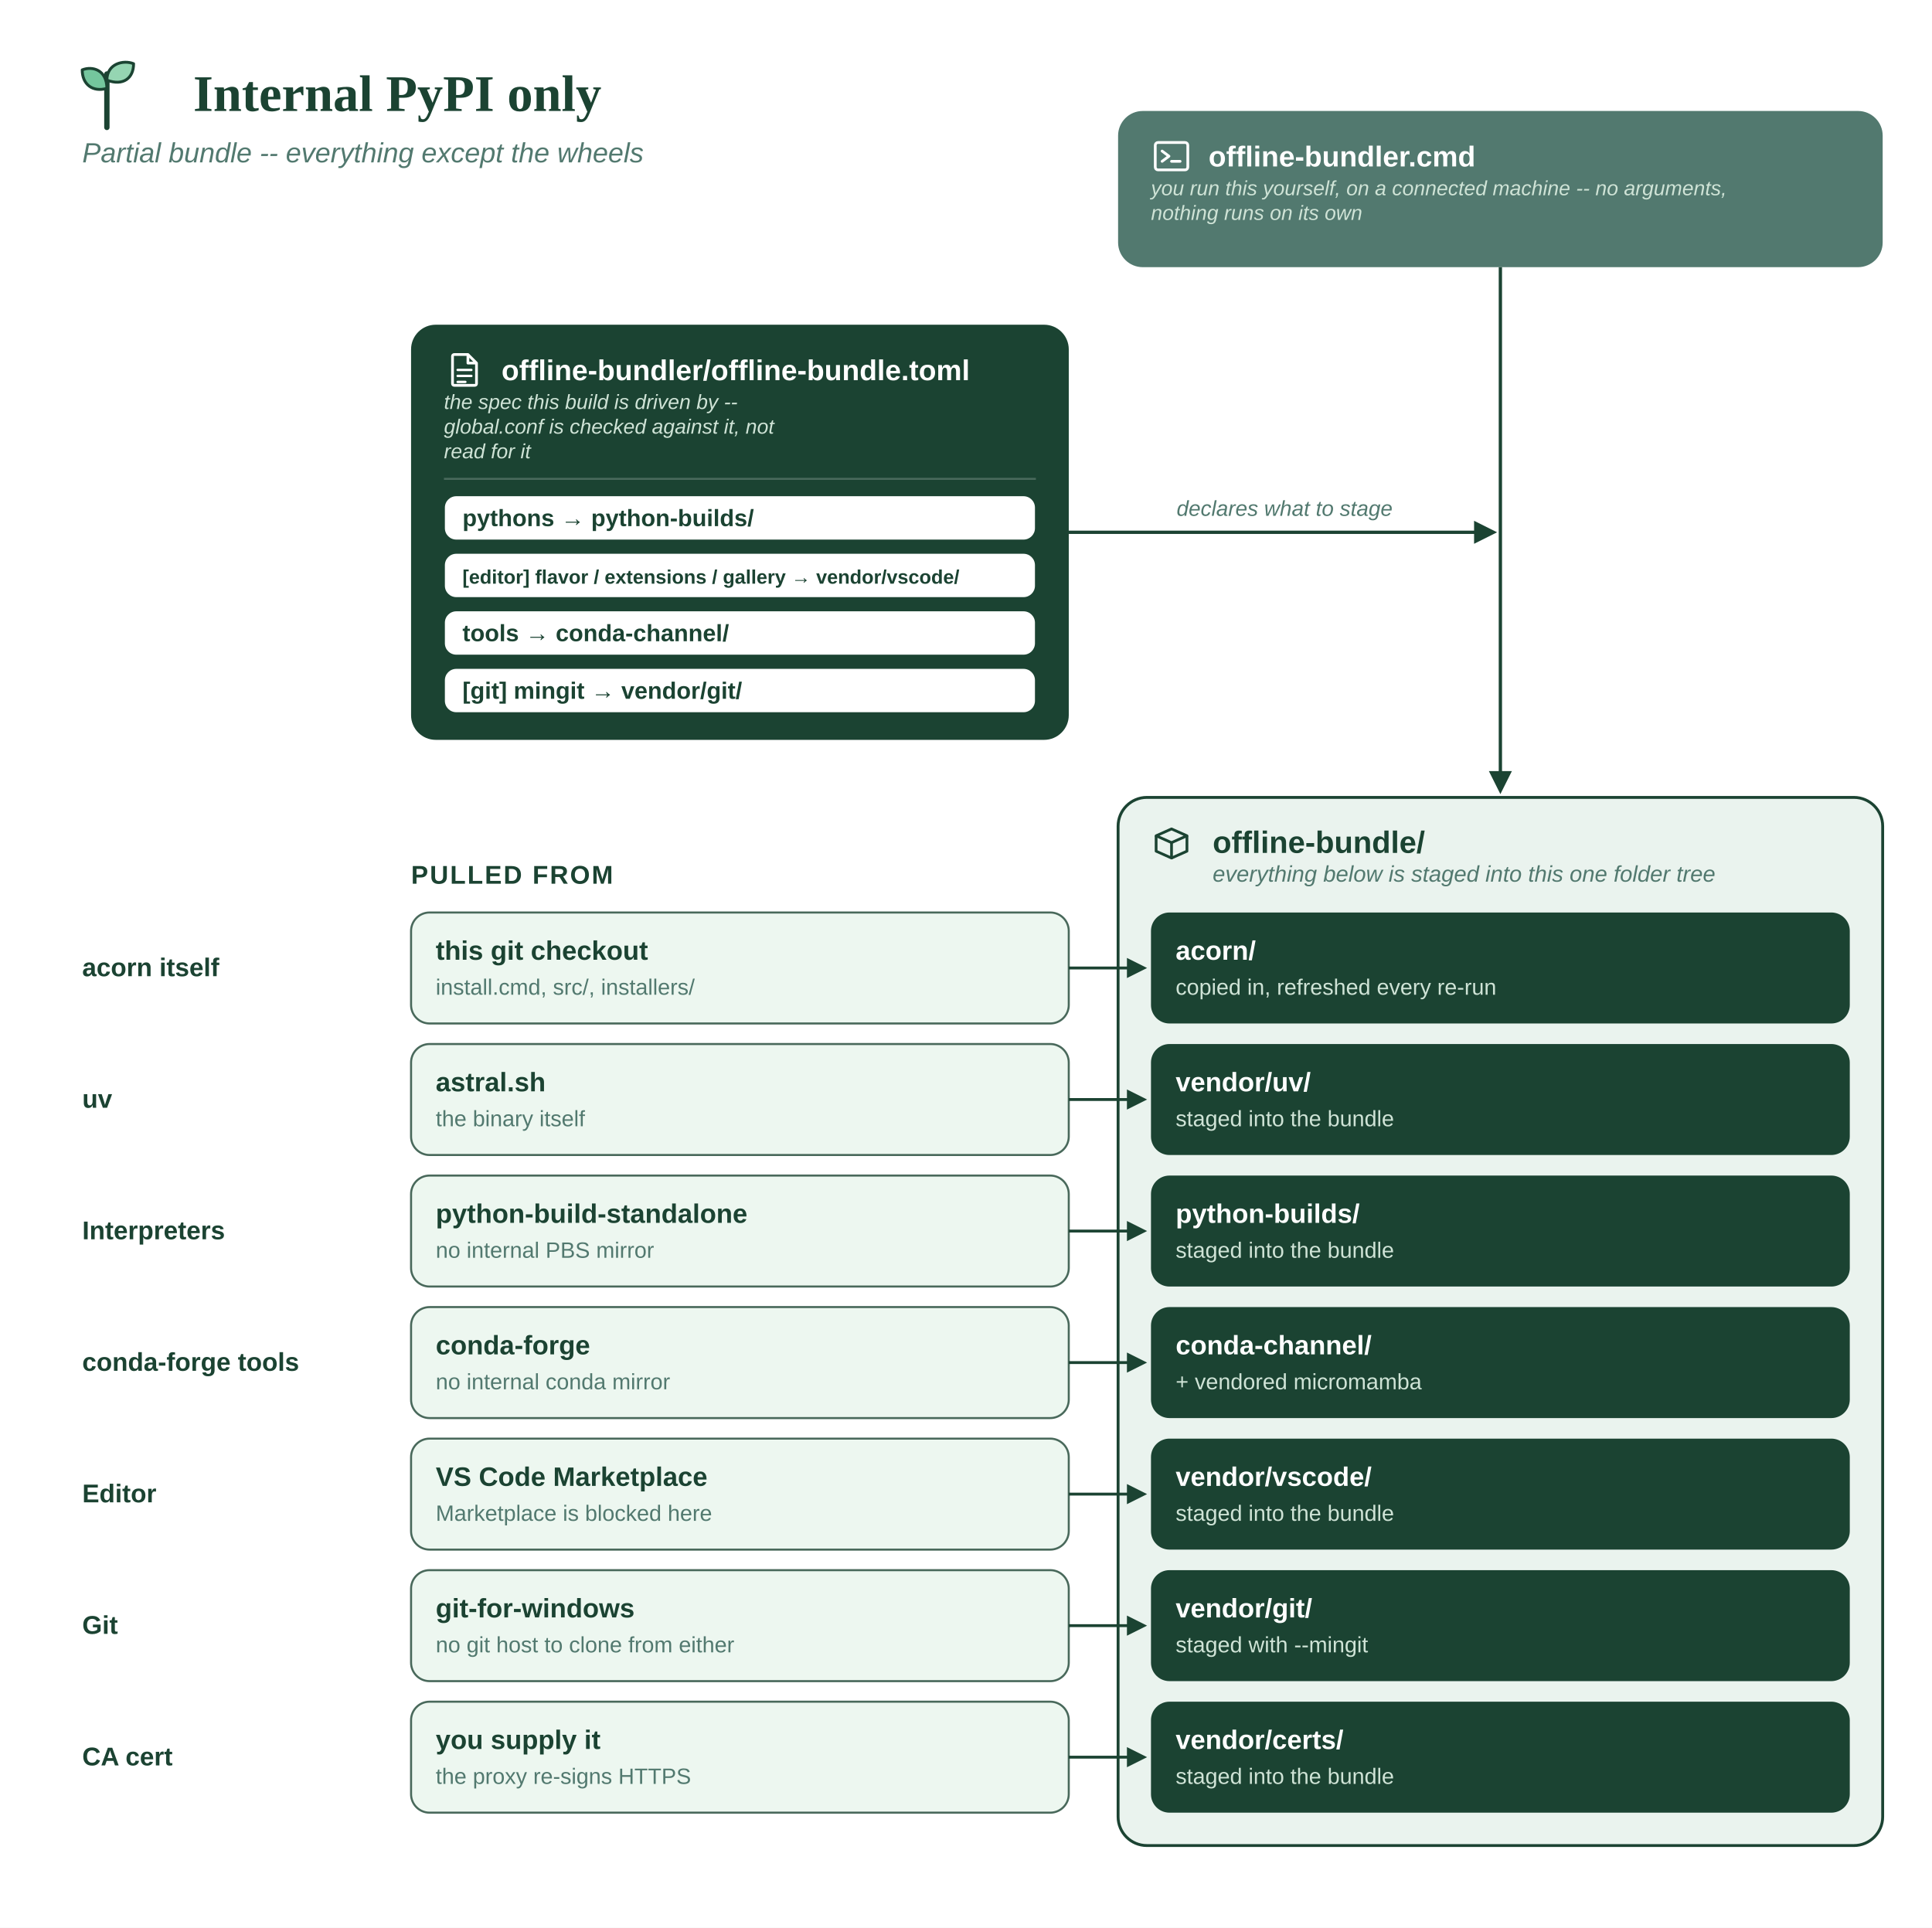
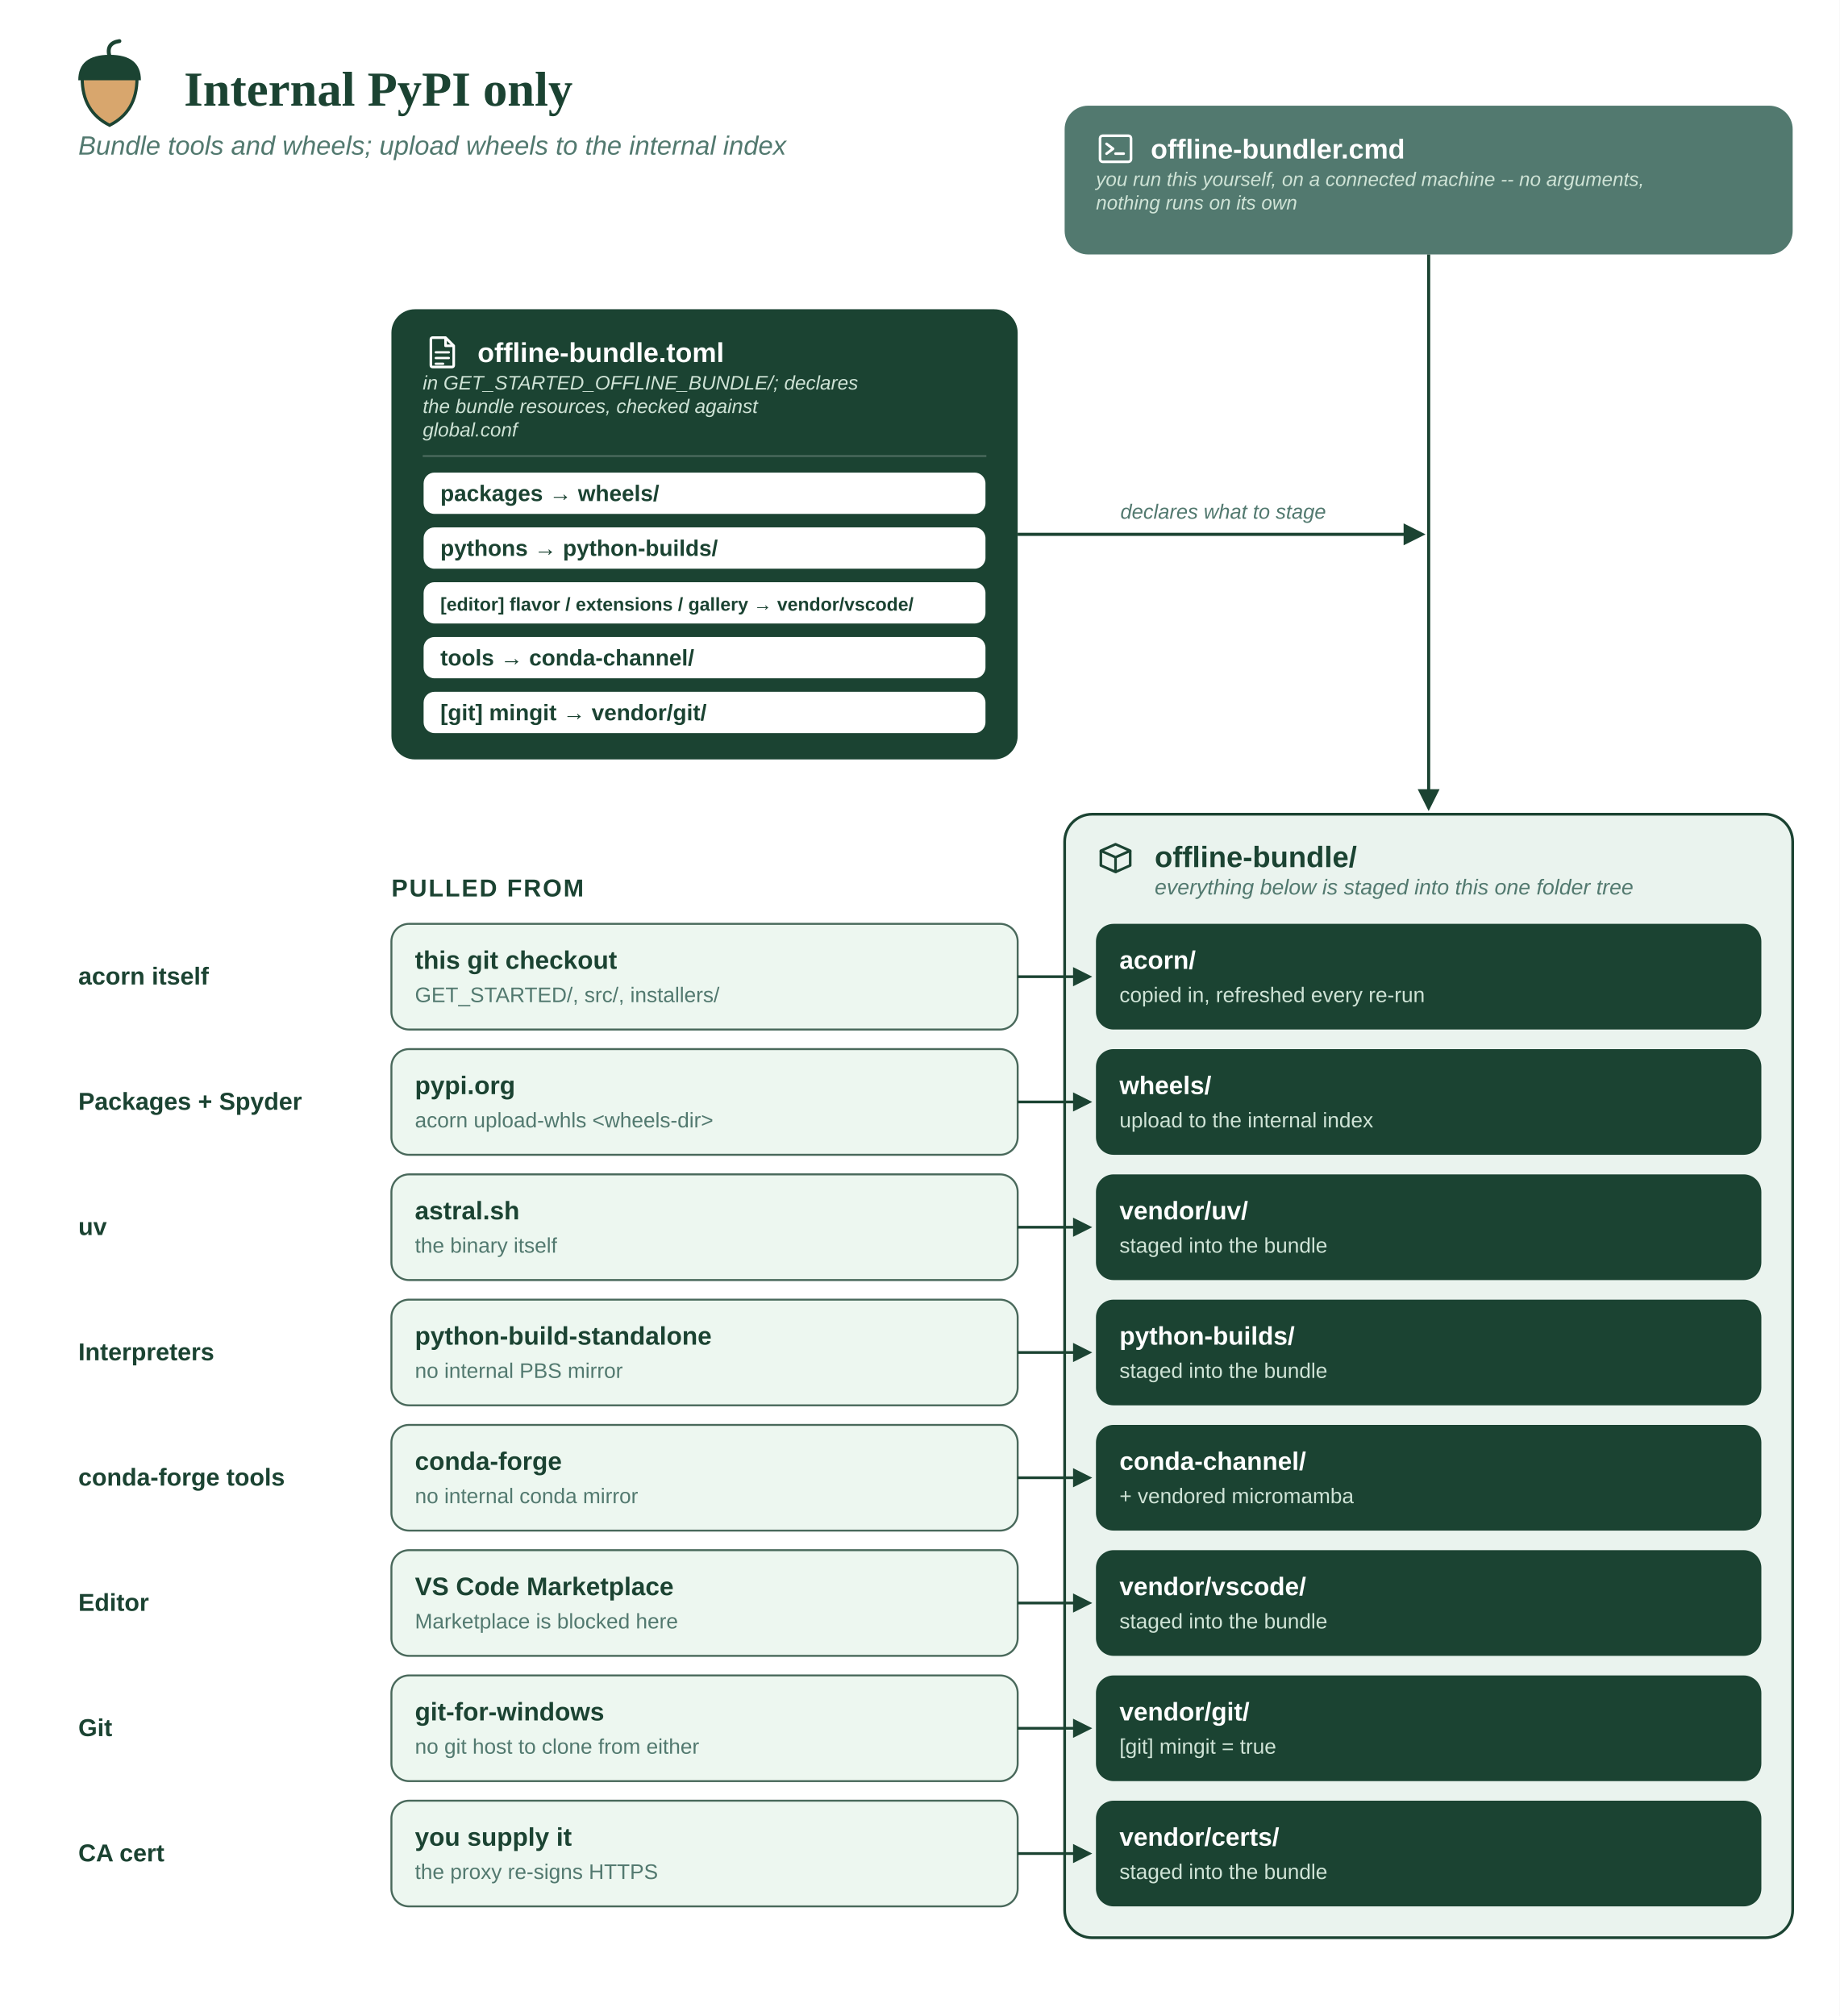
- <svg xmlns="http://www.w3.org/2000/svg" viewBox="0 0 940 938" font-family="Arial, Helvetica, sans-serif">
+ <svg xmlns="http://www.w3.org/2000/svg" viewBox="0 0 940 1030" font-family="Arial, Helvetica, sans-serif">
  <defs>
    <defs>
      <style>
      .head  { font-family: Georgia, 'Times New Roman', serif; }
      .body  { font-family: Arial, Helvetica, sans-serif; }
      .fg    { fill: #1B4332; }
      .fw    { fill: #FFFFFF; }
      .fmute { fill: #52796F; }
    </style>
      <marker id="arrow" markerWidth="7" markerHeight="7" refX="5.5" refY="3.5" orient="auto">
        <path d="M0,0 L7,3.5 L0,7 Z" fill="#1B4332" />
      </marker>
      <symbol id="ic-cloud" viewBox="0 0 24 24">
        <path d="M6.5 18 C3.5 18 2 15.8 2 13.8 C2 11.6 3.8 10 5.8 10.1 C6.4 7.6 8.7 6 11.2 6.3 C13.6 6.6 15.4 8.6 15.5 11 C17.9 11.1 20 13 20 15.3 C20 17.4 18.2 18 17 18 Z" fill="none" stroke="currentColor" stroke-width="1.6" stroke-linejoin="round" />
      </symbol>
      <symbol id="ic-box" viewBox="0 0 24 24">
        <path d="M3 8 L12 4 L21 8 L12 12 Z" fill="none" stroke="currentColor" stroke-width="1.6" stroke-linejoin="round" />
        <path d="M3 8 V17 L12 21 V12" fill="none" stroke="currentColor" stroke-width="1.6" stroke-linejoin="round" />
        <path d="M21 8 V17 L12 21" fill="none" stroke="currentColor" stroke-width="1.6" stroke-linejoin="round" />
      </symbol>
      <symbol id="ic-server" viewBox="0 0 24 24">
        <rect x="3" y="4" width="18" height="6" rx="1.3" fill="none" stroke="currentColor" stroke-width="1.6" />
        <rect x="3" y="14" width="18" height="6" rx="1.3" fill="none" stroke="currentColor" stroke-width="1.6" />
        <circle cx="7" cy="7" r="1" fill="currentColor" />
        <circle cx="7" cy="17" r="1" fill="currentColor" />
      </symbol>
      <symbol id="ic-monitor" viewBox="0 0 24 24">
        <rect x="2.5" y="4" width="19" height="13" rx="1.4" fill="none" stroke="currentColor" stroke-width="1.6" />
        <line x1="8" y1="21" x2="16" y2="21" stroke="currentColor" stroke-width="1.6" stroke-linecap="round" />
        <line x1="12" y1="17" x2="12" y2="21" stroke="currentColor" stroke-width="1.6" stroke-linecap="round" />
      </symbol>
      <symbol id="ic-folder" viewBox="0 0 24 24">
        <path d="M3 6.5 C3 5.7 3.7 5 4.5 5 H9.5 L11.5 7.5 H19.5 C20.3 7.5 21 8.2 21 9 V17.5 C21 18.3 20.3 19 19.5 19 H4.5 C3.7 19 3 18.3 3 17.5 Z" fill="none" stroke="currentColor" stroke-width="1.6" stroke-linejoin="round" />
      </symbol>
      <symbol id="ic-doc" viewBox="0 0 24 24">
        <path d="M6 3 H14 L19 8 V20 C19 20.6 18.6 21 18 21 H6 C5.4 21 5 20.6 5 20 V4 C5 3.4 5.4 3 6 3 Z" fill="none" stroke="currentColor" stroke-width="1.6" stroke-linejoin="round" />
        <path d="M14 3 V8 H19" fill="none" stroke="currentColor" stroke-width="1.6" stroke-linejoin="round" />
        <line x1="8" y1="12" x2="16" y2="12" stroke="currentColor" stroke-width="1.4" stroke-linecap="round" />
        <line x1="8" y1="15.5" x2="16" y2="15.5" stroke="currentColor" stroke-width="1.4" stroke-linecap="round" />
        <line x1="8" y1="19" x2="12.5" y2="19" stroke="currentColor" stroke-width="1.4" stroke-linecap="round" />
      </symbol>
      <symbol id="ic-terminal" viewBox="0 0 24 24">
        <rect x="2.5" y="4" width="19" height="16" rx="1.6" fill="none" stroke="currentColor" stroke-width="1.6" />
        <path d="M6.5 9 L10.5 12 L6.5 15" fill="none" stroke="currentColor" stroke-width="1.6" stroke-linecap="round" stroke-linejoin="round" />
        <line x1="12" y1="15" x2="17" y2="15" stroke="currentColor" stroke-width="1.6" stroke-linecap="round" />
      </symbol>
    </defs>
  </defs>
-   <rect x="0" y="0" width="940" height="938" fill="#FFFFFF" />
+   <rect x="0" y="0" width="940" height="1030" fill="#FFFFFF" />
  <g transform="translate(40,20)">
-     <path d="M12 42 V16" stroke="#1B4332" stroke-width="2.6" stroke-linecap="round" fill="none" />
-     <path d="M12 23 C12 14 5 12 0 14 C0 21 5 25 12 23 Z" fill="#74C69D" stroke="#1B4332" stroke-width="1.4" stroke-linejoin="round" />
-     <path d="M12 19 C12 11 20 9 25 11 C25 18 20 22 12 19 Z" fill="#95D5B2" stroke="#1B4332" stroke-width="1.4" stroke-linejoin="round" />
+     <path d="M2 20 Q2 37 16 44 Q30 37 30 20 Z" fill="#D8A66D" stroke="#1B4332" stroke-width="1.6" />
+     <path d="M0 21 Q0 8 16 8 Q32 8 32 21 Z" fill="#1B4332" />
+     <path d="M16 9 Q14 2 21 1" stroke="#1B4332" stroke-width="2" stroke-linecap="round" fill="none" />
  </g>
  <text x="94" y="54" class="head fg" font-size="25" font-weight="700">Internal PyPI only</text>
-   <text x="40" y="79" class="body fmute" font-size="13.5" font-style="italic">Partial bundle -- everything except the wheels</text>
+   <text x="40" y="79" class="body fmute" font-size="13.5" font-style="italic">Bundle tools and wheels; upload wheels to the internal index</text>
  <g transform="translate(0,54)">
    <rect x="544" y="0" width="372" height="76" rx="12" fill="#52796F" />
    <use href="#ic-terminal" x="560" y="12" width="20" height="20" color="#FFFFFF" />
    <text x="588" y="27" class="body fw" font-size="14.0" font-weight="700">offline-bundler.cmd</text>
    <text x="560" y="41" class="body" fill="#CFE3D6" font-size="10" font-style="italic">you run this yourself, on a connected machine -- no arguments,</text>
    <text x="560" y="53" class="body" fill="#CFE3D6" font-size="10" font-style="italic">nothing runs on its own</text>
-     <line x1="730" y1="76" x2="730" y2="330" stroke="#1B4332" stroke-width="1.6" marker-end="url(#arrow)" />
-     <rect x="200" y="104" width="320" height="202" rx="12" fill="#1B4332" />
+     <line x1="730" y1="76" x2="730" y2="358" stroke="#1B4332" stroke-width="1.6" marker-end="url(#arrow)" />
+     <rect x="200" y="104" width="320" height="230" rx="12" fill="#1B4332" />
    <use href="#ic-doc" x="216" y="116" width="20" height="20" color="#FFFFFF" />
-     <text x="244" y="131" class="body fw" font-size="14" font-weight="700">offline-bundler/offline-bundle.toml</text>
-     <text x="216" y="145" class="body" fill="#CFE3D6" font-size="10" font-style="italic">the spec this build is driven by --</text>
-     <text x="216" y="157" class="body" fill="#CFE3D6" font-size="10" font-style="italic">global.conf is checked against it, not</text>
-     <text x="216" y="169" class="body" fill="#CFE3D6" font-size="10" font-style="italic">read for it</text>
+     <text x="244" y="131" class="body fw" font-size="14" font-weight="700">offline-bundle.toml</text>
+     <text x="216" y="145" class="body" fill="#CFE3D6" font-size="10" font-style="italic">in GET_STARTED_OFFLINE_BUNDLE/; declares</text>
+     <text x="216" y="157" class="body" fill="#CFE3D6" font-size="10" font-style="italic">the bundle resources, checked against</text>
+     <text x="216" y="169" class="body" fill="#CFE3D6" font-size="10" font-style="italic">global.conf</text>
    <line x1="216" y1="179" x2="504" y2="179" stroke="#FFFFFF" stroke-width="1" opacity="0.2" />
    <rect x="216" y="187" width="288" height="22" rx="6" fill="#FFFFFF" stroke="#1B4332" stroke-width="0.9" />
-     <text x="225" y="202" class="body fg" font-size="11.5" font-weight="600">pythons  →  python-builds/</text>
+     <text x="225" y="202" class="body fg" font-size="11.5" font-weight="600">packages  →  wheels/</text>
    <rect x="216" y="215" width="288" height="22" rx="6" fill="#FFFFFF" stroke="#1B4332" stroke-width="0.9" />
-     <text x="225" y="230" class="body fg" font-size="9.5" font-weight="600">[editor] flavor / extensions / gallery  →  vendor/vscode/</text>
+     <text x="225" y="230" class="body fg" font-size="11.5" font-weight="600">pythons  →  python-builds/</text>
    <rect x="216" y="243" width="288" height="22" rx="6" fill="#FFFFFF" stroke="#1B4332" stroke-width="0.9" />
-     <text x="225" y="258" class="body fg" font-size="11.5" font-weight="600">tools  →  conda-channel/</text>
+     <text x="225" y="258" class="body fg" font-size="9.5" font-weight="600">[editor] flavor / extensions / gallery  →  vendor/vscode/</text>
    <rect x="216" y="271" width="288" height="22" rx="6" fill="#FFFFFF" stroke="#1B4332" stroke-width="0.9" />
-     <text x="225" y="286" class="body fg" font-size="11.5" font-weight="600">[git] mingit  →  vendor/git/</text>
-     <line x1="520" y1="205" x2="726" y2="205" stroke="#1B4332" stroke-width="1.6" marker-end="url(#arrow)" />
-     <text x="625" y="197" text-anchor="middle" class="body fmute" font-size="10.5" font-style="italic">declares what to stage</text>
-     <text x="200" y="376" class="body fg" font-size="12.5" font-weight="700" letter-spacing="0.8">PULLED FROM</text>
-     <rect x="544" y="334" width="372" height="510" rx="14" fill="#EAF3EE" stroke="#1B4332" stroke-width="1.4" />
-     <use href="#ic-box" x="560" y="346" width="20" height="20" color="#1B4332" />
-     <text x="590" y="361" class="body fg" font-size="15" font-weight="700">offline-bundle/</text>
-     <text x="590" y="375" class="body fmute" font-size="11" font-style="italic">everything below is staged into this one folder tree</text>
-     <text x="40" y="421" class="body fg" font-size="12.5" font-weight="700">acorn itself</text>
-     <rect x="200" y="390" width="320" height="54" rx="9" fill="#E9F5EC" stroke="#1B4332" stroke-width="1" opacity="0.8" />
-     <text x="212" y="413" class="body fg" font-size="13.0" font-weight="700">this git checkout</text>
-     <text x="212" y="430" class="body" fill="#52796F" font-size="10.8">install.cmd, src/, installers/</text>
-     <rect x="560" y="390" width="340" height="54" rx="9" fill="#1B4332" />
-     <text x="572" y="413" class="body fw" font-size="13.0" font-weight="700">acorn/</text>
-     <text x="572" y="430" class="body" fill="#CFE3D6" font-size="10.8">copied in, refreshed every re-run</text>
-     <line x1="520" y1="417" x2="556" y2="417" stroke="#1B4332" stroke-width="1.4" marker-end="url(#arrow)" />
-     <text x="40" y="485" class="body fg" font-size="12.5" font-weight="700">uv</text>
-     <rect x="200" y="454" width="320" height="54" rx="9" fill="#E9F5EC" stroke="#1B4332" stroke-width="1" opacity="0.8" />
-     <text x="212" y="477" class="body fg" font-size="13.0" font-weight="700">astral.sh</text>
-     <text x="212" y="494" class="body" fill="#52796F" font-size="10.8">the binary itself</text>
-     <rect x="560" y="454" width="340" height="54" rx="9" fill="#1B4332" />
-     <text x="572" y="477" class="body fw" font-size="13.0" font-weight="700">vendor/uv/</text>
-     <text x="572" y="494" class="body" fill="#CFE3D6" font-size="10.8">staged into the bundle</text>
-     <line x1="520" y1="481" x2="556" y2="481" stroke="#1B4332" stroke-width="1.4" marker-end="url(#arrow)" />
-     <text x="40" y="549" class="body fg" font-size="12.5" font-weight="700">Interpreters</text>
-     <rect x="200" y="518" width="320" height="54" rx="9" fill="#E9F5EC" stroke="#1B4332" stroke-width="1" opacity="0.8" />
-     <text x="212" y="541" class="body fg" font-size="13.0" font-weight="700">python-build-standalone</text>
-     <text x="212" y="558" class="body" fill="#52796F" font-size="10.8">no internal PBS mirror</text>
-     <rect x="560" y="518" width="340" height="54" rx="9" fill="#1B4332" />
-     <text x="572" y="541" class="body fw" font-size="13.0" font-weight="700">python-builds/</text>
-     <text x="572" y="558" class="body" fill="#CFE3D6" font-size="10.8">staged into the bundle</text>
-     <line x1="520" y1="545" x2="556" y2="545" stroke="#1B4332" stroke-width="1.4" marker-end="url(#arrow)" />
-     <text x="40" y="613" class="body fg" font-size="12.5" font-weight="700">conda-forge tools</text>
-     <rect x="200" y="582" width="320" height="54" rx="9" fill="#E9F5EC" stroke="#1B4332" stroke-width="1" opacity="0.8" />
-     <text x="212" y="605" class="body fg" font-size="13.0" font-weight="700">conda-forge</text>
-     <text x="212" y="622" class="body" fill="#52796F" font-size="10.8">no internal conda mirror</text>
-     <rect x="560" y="582" width="340" height="54" rx="9" fill="#1B4332" />
-     <text x="572" y="605" class="body fw" font-size="13.0" font-weight="700">conda-channel/</text>
-     <text x="572" y="622" class="body" fill="#CFE3D6" font-size="10.8">+ vendored micromamba</text>
-     <line x1="520" y1="609" x2="556" y2="609" stroke="#1B4332" stroke-width="1.4" marker-end="url(#arrow)" />
-     <text x="40" y="677" class="body fg" font-size="12.5" font-weight="700">Editor</text>
-     <rect x="200" y="646" width="320" height="54" rx="9" fill="#E9F5EC" stroke="#1B4332" stroke-width="1" opacity="0.8" />
-     <text x="212" y="669" class="body fg" font-size="13.0" font-weight="700">VS Code Marketplace</text>
-     <text x="212" y="686" class="body" fill="#52796F" font-size="10.8">Marketplace is blocked here</text>
-     <rect x="560" y="646" width="340" height="54" rx="9" fill="#1B4332" />
-     <text x="572" y="669" class="body fw" font-size="13.0" font-weight="700">vendor/vscode/</text>
-     <text x="572" y="686" class="body" fill="#CFE3D6" font-size="10.8">staged into the bundle</text>
-     <line x1="520" y1="673" x2="556" y2="673" stroke="#1B4332" stroke-width="1.4" marker-end="url(#arrow)" />
-     <text x="40" y="741" class="body fg" font-size="12.5" font-weight="700">Git</text>
-     <rect x="200" y="710" width="320" height="54" rx="9" fill="#E9F5EC" stroke="#1B4332" stroke-width="1" opacity="0.8" />
-     <text x="212" y="733" class="body fg" font-size="13.0" font-weight="700">git-for-windows</text>
-     <text x="212" y="750" class="body" fill="#52796F" font-size="10.8">no git host to clone from either</text>
-     <rect x="560" y="710" width="340" height="54" rx="9" fill="#1B4332" />
-     <text x="572" y="733" class="body fw" font-size="13.0" font-weight="700">vendor/git/</text>
-     <text x="572" y="750" class="body" fill="#CFE3D6" font-size="10.8">staged with --mingit</text>
-     <line x1="520" y1="737" x2="556" y2="737" stroke="#1B4332" stroke-width="1.4" marker-end="url(#arrow)" />
-     <text x="40" y="805" class="body fg" font-size="12.5" font-weight="700">CA cert</text>
-     <rect x="200" y="774" width="320" height="54" rx="9" fill="#E9F5EC" stroke="#1B4332" stroke-width="1" opacity="0.8" />
-     <text x="212" y="797" class="body fg" font-size="13.0" font-weight="700">you supply it</text>
-     <text x="212" y="814" class="body" fill="#52796F" font-size="10.8">the proxy re-signs HTTPS</text>
-     <rect x="560" y="774" width="340" height="54" rx="9" fill="#1B4332" />
-     <text x="572" y="797" class="body fw" font-size="13.0" font-weight="700">vendor/certs/</text>
-     <text x="572" y="814" class="body" fill="#CFE3D6" font-size="10.8">staged into the bundle</text>
-     <line x1="520" y1="801" x2="556" y2="801" stroke="#1B4332" stroke-width="1.4" marker-end="url(#arrow)" />
+     <text x="225" y="286" class="body fg" font-size="11.5" font-weight="600">tools  →  conda-channel/</text>
+     <rect x="216" y="299" width="288" height="22" rx="6" fill="#FFFFFF" stroke="#1B4332" stroke-width="0.9" />
+     <text x="225" y="314" class="body fg" font-size="11.5" font-weight="600">[git] mingit  →  vendor/git/</text>
+     <line x1="520" y1="219" x2="726" y2="219" stroke="#1B4332" stroke-width="1.6" marker-end="url(#arrow)" />
+     <text x="625" y="211" text-anchor="middle" class="body fmute" font-size="10.5" font-style="italic">declares what to stage</text>
+     <text x="200" y="404" class="body fg" font-size="12.5" font-weight="700" letter-spacing="0.8">PULLED FROM</text>
+     <rect x="544" y="362" width="372" height="574" rx="14" fill="#EAF3EE" stroke="#1B4332" stroke-width="1.4" />
+     <use href="#ic-box" x="560" y="374" width="20" height="20" color="#1B4332" />
+     <text x="590" y="389" class="body fg" font-size="15" font-weight="700">offline-bundle/</text>
+     <text x="590" y="403" class="body fmute" font-size="11" font-style="italic">everything below is staged into this one folder tree</text>
+     <text x="40" y="449" class="body fg" font-size="12.5" font-weight="700">acorn itself</text>
+     <rect x="200" y="418" width="320" height="54" rx="9" fill="#E9F5EC" stroke="#1B4332" stroke-width="1" opacity="0.8" />
+     <text x="212" y="441" class="body fg" font-size="13.0" font-weight="700">this git checkout</text>
+     <text x="212" y="458" class="body" fill="#52796F" font-size="10.8">GET_STARTED/, src/, installers/</text>
+     <rect x="560" y="418" width="340" height="54" rx="9" fill="#1B4332" />
+     <text x="572" y="441" class="body fw" font-size="13.0" font-weight="700">acorn/</text>
+     <text x="572" y="458" class="body" fill="#CFE3D6" font-size="10.8">copied in, refreshed every re-run</text>
+     <line x1="520" y1="445" x2="556" y2="445" stroke="#1B4332" stroke-width="1.4" marker-end="url(#arrow)" />
+     <text x="40" y="513" class="body fg" font-size="12.5" font-weight="700">Packages + Spyder</text>
+     <rect x="200" y="482" width="320" height="54" rx="9" fill="#E9F5EC" stroke="#1B4332" stroke-width="1" opacity="0.8" />
+     <text x="212" y="505" class="body fg" font-size="13.0" font-weight="700">pypi.org</text>
+     <text x="212" y="522" class="body" fill="#52796F" font-size="10.8">acorn upload-whls &lt;wheels-dir&gt;</text>
+     <rect x="560" y="482" width="340" height="54" rx="9" fill="#1B4332" />
+     <text x="572" y="505" class="body fw" font-size="13.0" font-weight="700">wheels/</text>
+     <text x="572" y="522" class="body" fill="#CFE3D6" font-size="10.8">upload to the internal index</text>
+     <line x1="520" y1="509" x2="556" y2="509" stroke="#1B4332" stroke-width="1.4" marker-end="url(#arrow)" />
+     <text x="40" y="577" class="body fg" font-size="12.5" font-weight="700">uv</text>
+     <rect x="200" y="546" width="320" height="54" rx="9" fill="#E9F5EC" stroke="#1B4332" stroke-width="1" opacity="0.8" />
+     <text x="212" y="569" class="body fg" font-size="13.0" font-weight="700">astral.sh</text>
+     <text x="212" y="586" class="body" fill="#52796F" font-size="10.8">the binary itself</text>
+     <rect x="560" y="546" width="340" height="54" rx="9" fill="#1B4332" />
+     <text x="572" y="569" class="body fw" font-size="13.0" font-weight="700">vendor/uv/</text>
+     <text x="572" y="586" class="body" fill="#CFE3D6" font-size="10.8">staged into the bundle</text>
+     <line x1="520" y1="573" x2="556" y2="573" stroke="#1B4332" stroke-width="1.4" marker-end="url(#arrow)" />
+     <text x="40" y="641" class="body fg" font-size="12.5" font-weight="700">Interpreters</text>
+     <rect x="200" y="610" width="320" height="54" rx="9" fill="#E9F5EC" stroke="#1B4332" stroke-width="1" opacity="0.8" />
+     <text x="212" y="633" class="body fg" font-size="13.0" font-weight="700">python-build-standalone</text>
+     <text x="212" y="650" class="body" fill="#52796F" font-size="10.8">no internal PBS mirror</text>
+     <rect x="560" y="610" width="340" height="54" rx="9" fill="#1B4332" />
+     <text x="572" y="633" class="body fw" font-size="13.0" font-weight="700">python-builds/</text>
+     <text x="572" y="650" class="body" fill="#CFE3D6" font-size="10.8">staged into the bundle</text>
+     <line x1="520" y1="637" x2="556" y2="637" stroke="#1B4332" stroke-width="1.4" marker-end="url(#arrow)" />
+     <text x="40" y="705" class="body fg" font-size="12.5" font-weight="700">conda-forge tools</text>
+     <rect x="200" y="674" width="320" height="54" rx="9" fill="#E9F5EC" stroke="#1B4332" stroke-width="1" opacity="0.8" />
+     <text x="212" y="697" class="body fg" font-size="13.0" font-weight="700">conda-forge</text>
+     <text x="212" y="714" class="body" fill="#52796F" font-size="10.8">no internal conda mirror</text>
+     <rect x="560" y="674" width="340" height="54" rx="9" fill="#1B4332" />
+     <text x="572" y="697" class="body fw" font-size="13.0" font-weight="700">conda-channel/</text>
+     <text x="572" y="714" class="body" fill="#CFE3D6" font-size="10.8">+ vendored micromamba</text>
+     <line x1="520" y1="701" x2="556" y2="701" stroke="#1B4332" stroke-width="1.4" marker-end="url(#arrow)" />
+     <text x="40" y="769" class="body fg" font-size="12.5" font-weight="700">Editor</text>
+     <rect x="200" y="738" width="320" height="54" rx="9" fill="#E9F5EC" stroke="#1B4332" stroke-width="1" opacity="0.8" />
+     <text x="212" y="761" class="body fg" font-size="13.0" font-weight="700">VS Code Marketplace</text>
+     <text x="212" y="778" class="body" fill="#52796F" font-size="10.8">Marketplace is blocked here</text>
+     <rect x="560" y="738" width="340" height="54" rx="9" fill="#1B4332" />
+     <text x="572" y="761" class="body fw" font-size="13.0" font-weight="700">vendor/vscode/</text>
+     <text x="572" y="778" class="body" fill="#CFE3D6" font-size="10.8">staged into the bundle</text>
+     <line x1="520" y1="765" x2="556" y2="765" stroke="#1B4332" stroke-width="1.4" marker-end="url(#arrow)" />
+     <text x="40" y="833" class="body fg" font-size="12.5" font-weight="700">Git</text>
+     <rect x="200" y="802" width="320" height="54" rx="9" fill="#E9F5EC" stroke="#1B4332" stroke-width="1" opacity="0.8" />
+     <text x="212" y="825" class="body fg" font-size="13.0" font-weight="700">git-for-windows</text>
+     <text x="212" y="842" class="body" fill="#52796F" font-size="10.8">no git host to clone from either</text>
+     <rect x="560" y="802" width="340" height="54" rx="9" fill="#1B4332" />
+     <text x="572" y="825" class="body fw" font-size="13.0" font-weight="700">vendor/git/</text>
+     <text x="572" y="842" class="body" fill="#CFE3D6" font-size="10.8">[git] mingit = true</text>
+     <line x1="520" y1="829" x2="556" y2="829" stroke="#1B4332" stroke-width="1.4" marker-end="url(#arrow)" />
+     <text x="40" y="897" class="body fg" font-size="12.5" font-weight="700">CA cert</text>
+     <rect x="200" y="866" width="320" height="54" rx="9" fill="#E9F5EC" stroke="#1B4332" stroke-width="1" opacity="0.8" />
+     <text x="212" y="889" class="body fg" font-size="13.0" font-weight="700">you supply it</text>
+     <text x="212" y="906" class="body" fill="#52796F" font-size="10.8">the proxy re-signs HTTPS</text>
+     <rect x="560" y="866" width="340" height="54" rx="9" fill="#1B4332" />
+     <text x="572" y="889" class="body fw" font-size="13.0" font-weight="700">vendor/certs/</text>
+     <text x="572" y="906" class="body" fill="#CFE3D6" font-size="10.8">staged into the bundle</text>
+     <line x1="520" y1="893" x2="556" y2="893" stroke="#1B4332" stroke-width="1.4" marker-end="url(#arrow)" />
  </g>
</svg>
